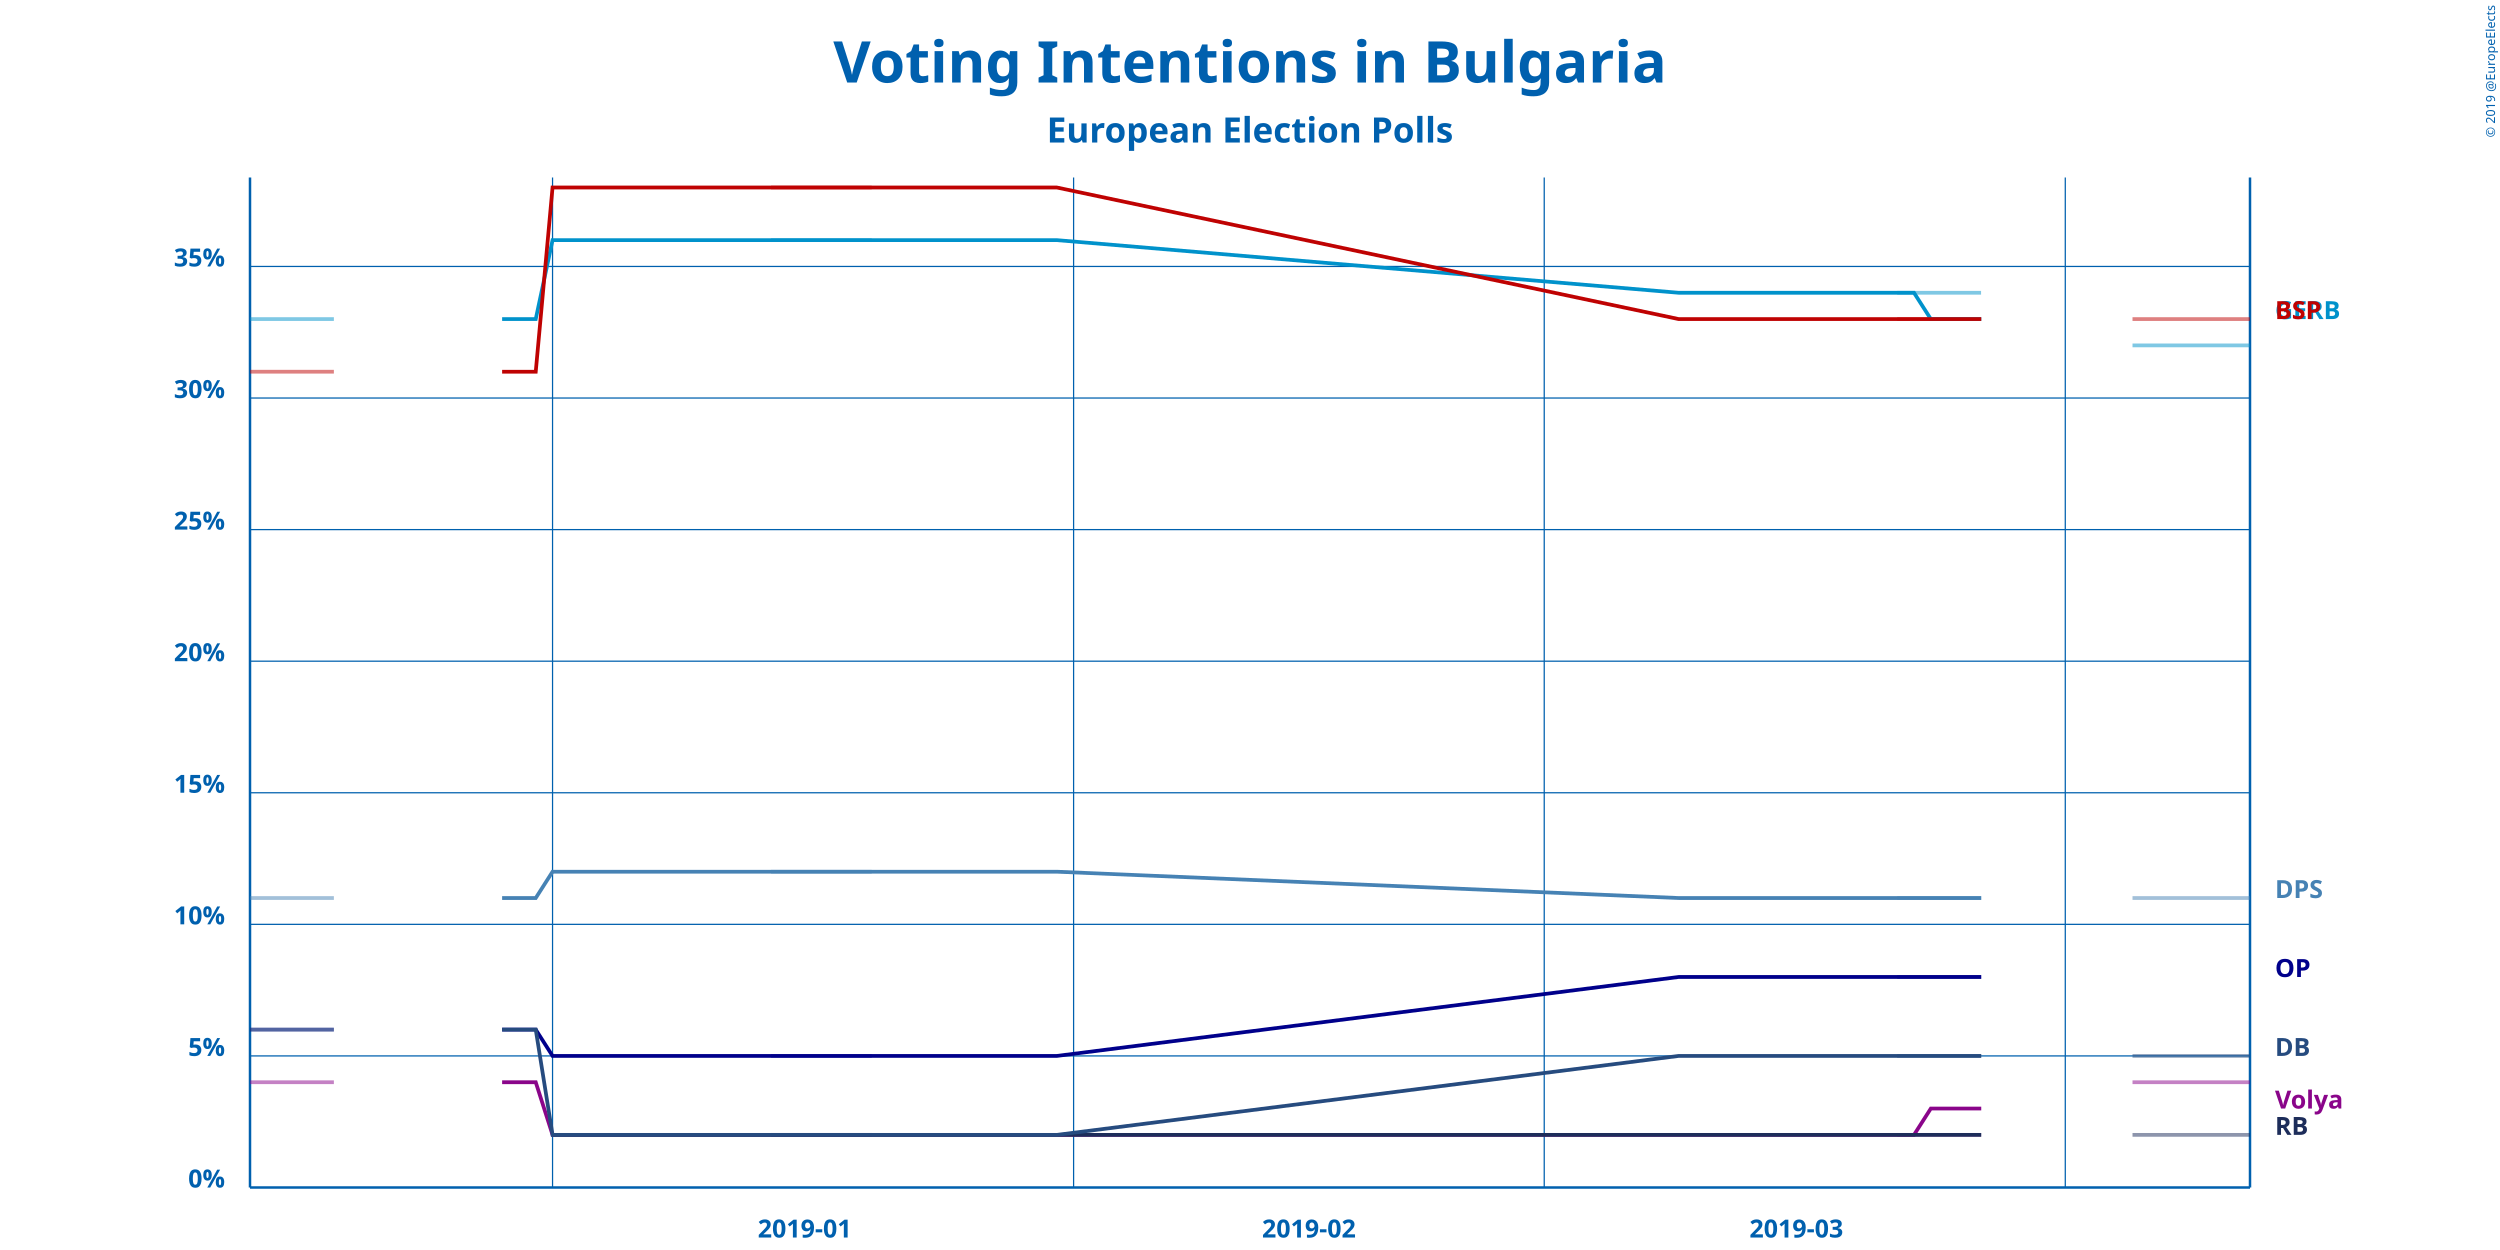
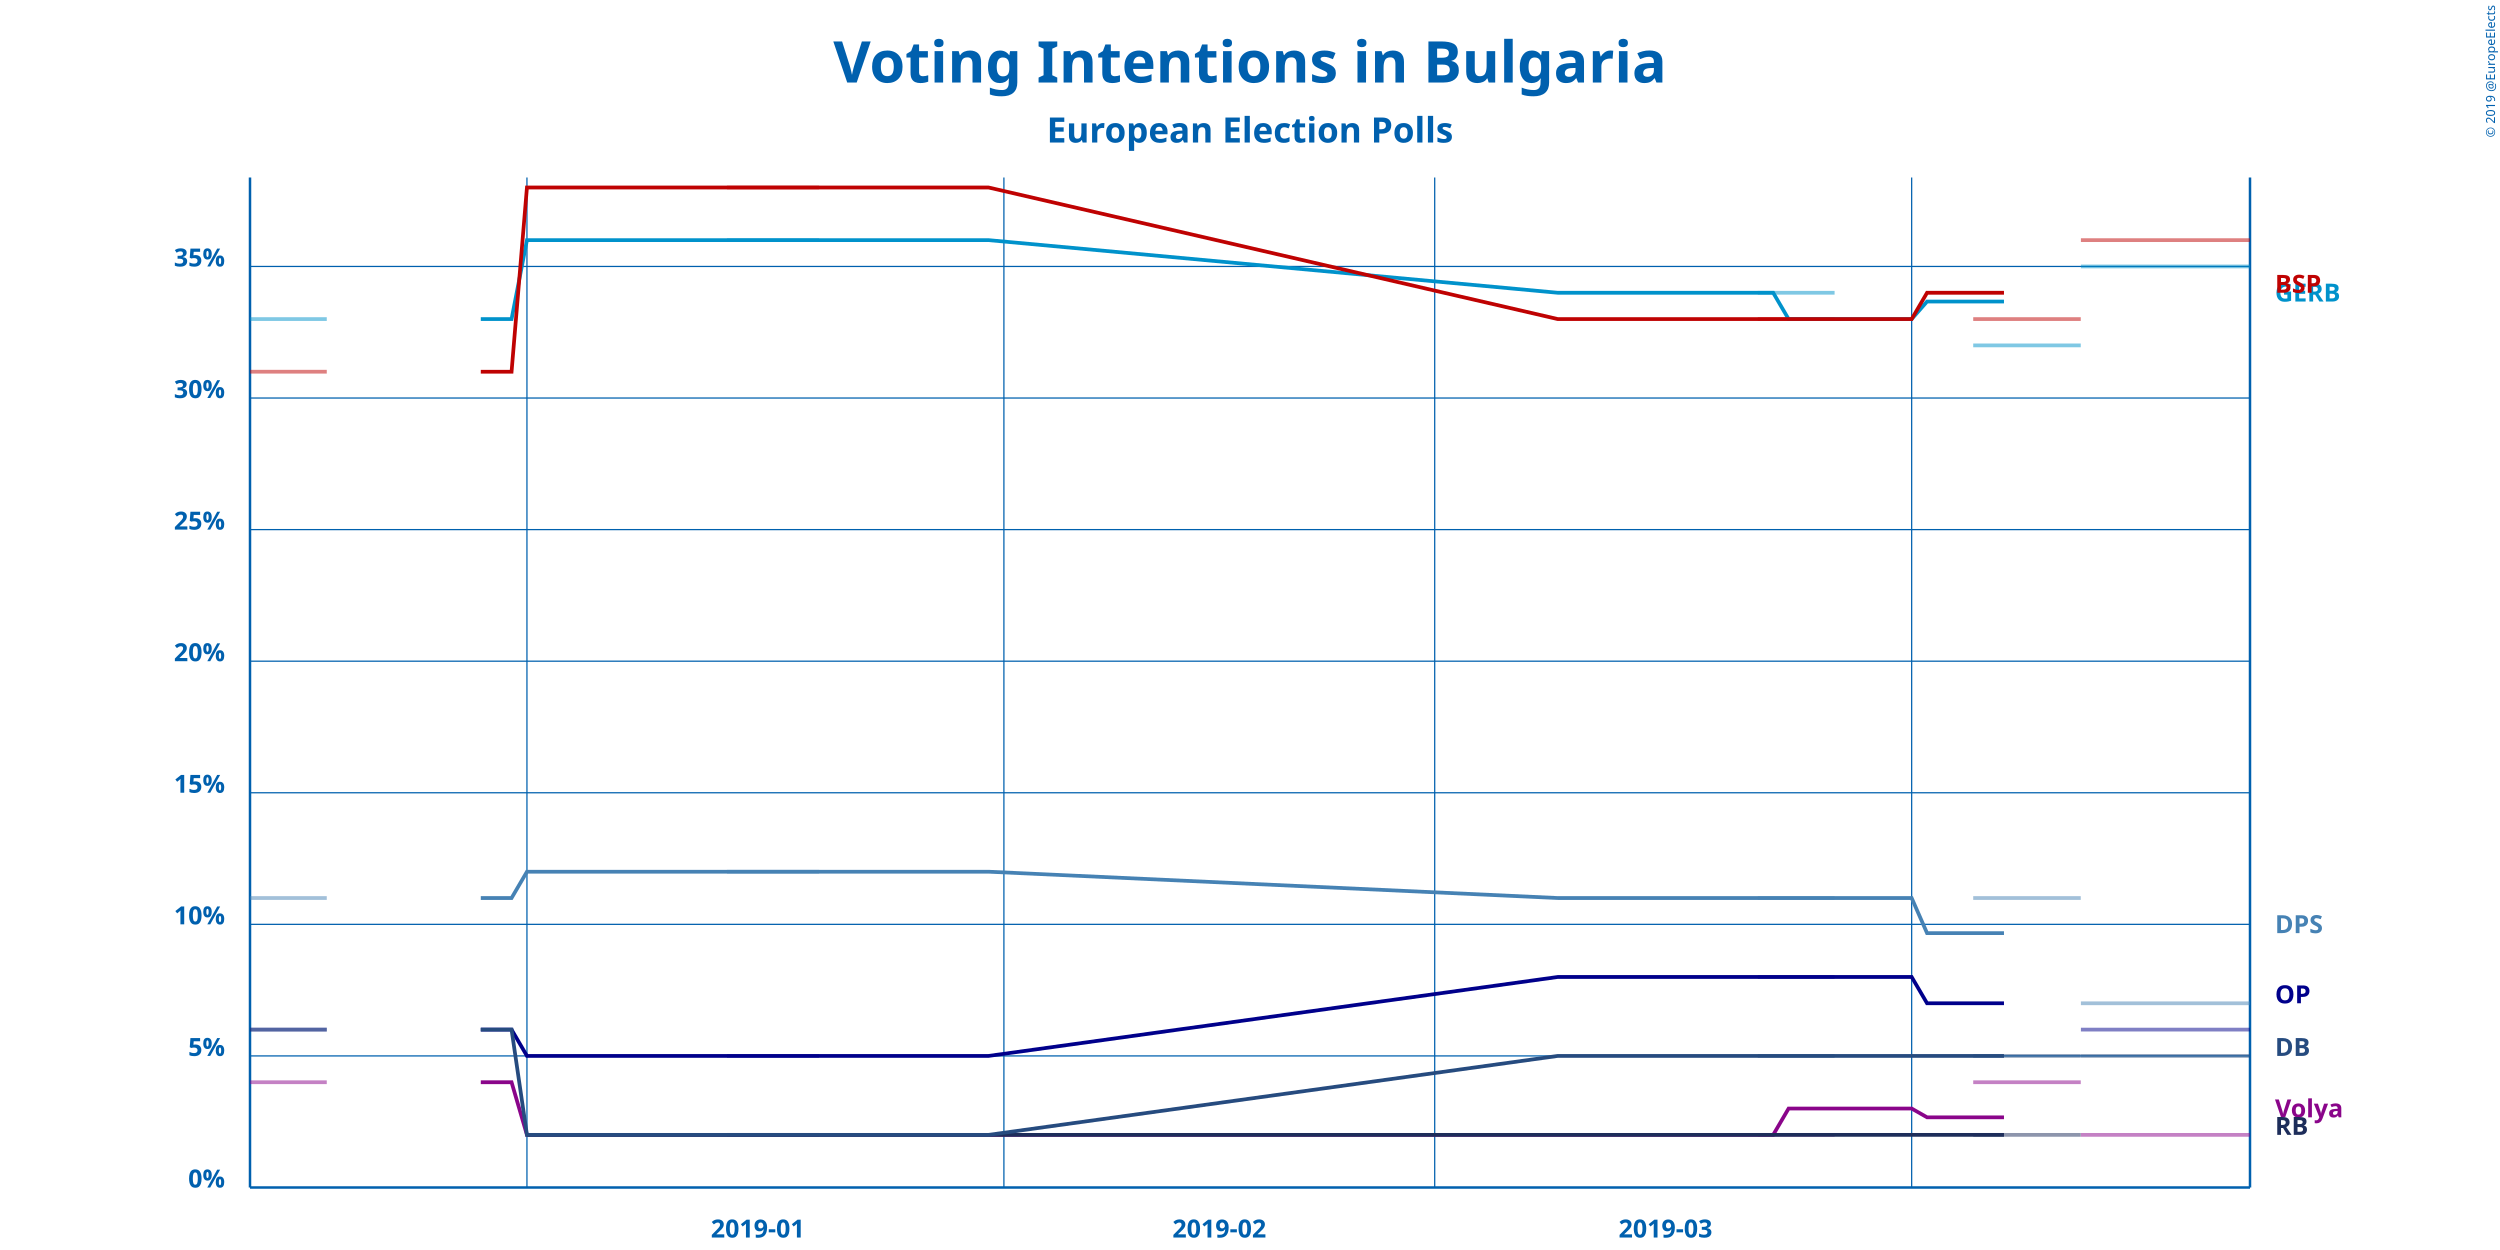
<svg HEIGHT="1000" WIDTH="2000">
  <rect fill="#FFFFFF" height="1000" stroke="none" width="2000" x="0" y="0" />
  <text fill="#0060AE" font-family="'Advent Pro'" font-size="46px" font-style="normal" font-weight="bold" text-align="center" text-anchor="middle" x="1000" y="66">Voting Intentions in Bulgaria</text>
  <text fill="#0060AE" font-family="'Advent Pro'" font-size="28px" font-style="normal" font-weight="bold" text-align="center" text-anchor="middle" x="1000" y="114">European Election Polls</text>
  <text fill="#0060AE" font-family="'Advent Pro'" font-size="10px" font-style="normal" font-weight="normal" text-align="center" text-anchor="end" transform="rotate(270)" x="-4" y="1996">© 2019 @EuropeElects</text>
  <g>
    <g>
      <line stroke="#0060AE" stroke-width="2" x1="200.0" x2="1800.0" y1="950.0" y2="950.0" />
      <text fill="#0060AE" font-family="'Advent Pro'" font-size="20px" font-style="normal" font-weight="bold" text-align="center" text-anchor="end" x="180.0" y="950.0">0%</text>
      <line stroke="#0060AE" stroke-width="2" x1="200.0" x2="200.0" y1="950.0" y2="142.0" />
      <line stroke="#0060AE" stroke-width="2" x1="1800.0" x2="1800.0" y1="950.0" y2="142.0" />
-       <line stroke="#0060AE" stroke-width="1" x1="442.037" x2="442.037" y1="950.0" y2="142.0" />
-       <text fill="#0060AE" font-family="'Advent Pro'" font-size="20px" font-style="normal" font-weight="bold" text-align="center" text-anchor="middle" x="643.735" y="990.0">2019-01</text>
-       <line stroke="#0060AE" stroke-width="1" x1="858.879" x2="858.879" y1="950.0" y2="142.0" />
-       <text fill="#0060AE" font-family="'Advent Pro'" font-size="20px" font-style="normal" font-weight="bold" text-align="center" text-anchor="middle" x="1047.13" y="990.0">2019-02</text>
-       <line stroke="#0060AE" stroke-width="1" x1="1235.381" x2="1235.381" y1="950.0" y2="142.0" />
-       <text fill="#0060AE" font-family="'Advent Pro'" font-size="20px" font-style="normal" font-weight="bold" text-align="center" text-anchor="middle" x="1437.079" y="990.0">2019-03</text>
-       <line stroke="#0060AE" stroke-width="1" x1="1652.223" x2="1652.223" y1="950.0" y2="142.0" />
+       <line stroke="#0060AE" stroke-width="1" x1="421.556" x2="421.556" y1="950.0" y2="142.0" />
+       <text fill="#0060AE" font-family="'Advent Pro'" font-size="20px" font-style="normal" font-weight="bold" text-align="center" text-anchor="middle" x="606.185" y="990.0">2019-01</text>
+       <line stroke="#0060AE" stroke-width="1" x1="803.123" x2="803.123" y1="950.0" y2="142.0" />
+       <text fill="#0060AE" font-family="'Advent Pro'" font-size="20px" font-style="normal" font-weight="bold" text-align="center" text-anchor="middle" x="975.444" y="990.0">2019-02</text>
+       <line stroke="#0060AE" stroke-width="1" x1="1147.765" x2="1147.765" y1="950.0" y2="142.0" />
+       <text fill="#0060AE" font-family="'Advent Pro'" font-size="20px" font-style="normal" font-weight="bold" text-align="center" text-anchor="middle" x="1332.395" y="990.0">2019-03</text>
+       <line stroke="#0060AE" stroke-width="1" x1="1529.333" x2="1529.333" y1="950.0" y2="142.0" />
      <line stroke="#0060AE" stroke-width="1" x1="200.0" x2="1800.0" y1="844.737" y2="844.737" />
      <text fill="#0060AE" font-family="'Advent Pro'" font-size="20px" font-style="normal" font-weight="bold" text-align="center" text-anchor="end" x="180.0" y="844.737">5%</text>
      <line stroke="#0060AE" stroke-width="1" x1="200.0" x2="1800.0" y1="739.474" y2="739.474" />
      <text fill="#0060AE" font-family="'Advent Pro'" font-size="20px" font-style="normal" font-weight="bold" text-align="center" text-anchor="end" x="180.0" y="739.474">10%</text>
      <line stroke="#0060AE" stroke-width="1" x1="200.0" x2="1800.0" y1="634.211" y2="634.211" />
      <text fill="#0060AE" font-family="'Advent Pro'" font-size="20px" font-style="normal" font-weight="bold" text-align="center" text-anchor="end" x="180.0" y="634.211">15%</text>
      <line stroke="#0060AE" stroke-width="1" x1="200.0" x2="1800.0" y1="528.947" y2="528.947" />
      <text fill="#0060AE" font-family="'Advent Pro'" font-size="20px" font-style="normal" font-weight="bold" text-align="center" text-anchor="end" x="180.0" y="528.947">20%</text>
      <line stroke="#0060AE" stroke-width="1" x1="200.0" x2="1800.0" y1="423.684" y2="423.684" />
      <text fill="#0060AE" font-family="'Advent Pro'" font-size="20px" font-style="normal" font-weight="bold" text-align="center" text-anchor="end" x="180.0" y="423.684">25%</text>
      <line stroke="#0060AE" stroke-width="1" x1="200.0" x2="1800.0" y1="318.421" y2="318.421" />
      <text fill="#0060AE" font-family="'Advent Pro'" font-size="20px" font-style="normal" font-weight="bold" text-align="center" text-anchor="end" x="180.0" y="318.421">30%</text>
      <line stroke="#0060AE" stroke-width="1" x1="200.0" x2="1800.0" y1="213.158" y2="213.158" />
      <text fill="#0060AE" font-family="'Advent Pro'" font-size="20px" font-style="normal" font-weight="bold" text-align="center" text-anchor="end" x="180.0" y="213.158">35%</text>
    </g>
    <g>
-       <line stroke="#0092CB" stroke-opacity="0.5" stroke-width="3" x1="1706.009" x2="1800.0" y1="276.316" y2="276.316" />
-       <line stroke="#BF0202" stroke-opacity="0.5" stroke-width="3" x1="1706.009" x2="1800.0" y1="255.263" y2="255.263" />
-       <line stroke="#4682B4" stroke-opacity="0.5" stroke-width="3" x1="1706.009" x2="1800.0" y1="718.421" y2="718.421" />
-       <line stroke="#8A058A" stroke-opacity="0.5" stroke-width="3" x1="1706.009" x2="1800.0" y1="865.789" y2="865.789" />
-       <line stroke="#1D2D5A" stroke-opacity="0.5" stroke-width="3" x1="1706.009" x2="1800.0" y1="907.895" y2="907.895" />
-       <line stroke="#264B7F" stroke-opacity="0.5" stroke-width="3" x1="1706.009" x2="1800.0" y1="844.737" y2="844.737" />
-       <line stroke="#0092CB" stroke-opacity="0.5" stroke-width="3" x1="1517.758" x2="1584.856" y1="234.211" y2="234.211" />
-       <line stroke="#BF0202" stroke-opacity="0.5" stroke-width="3" x1="1517.758" x2="1584.856" y1="255.263" y2="255.263" />
-       <line stroke="#00008B" stroke-opacity="0.5" stroke-width="3" x1="1517.758" x2="1584.856" y1="781.579" y2="781.579" />
-       <line stroke="#4682B4" stroke-opacity="0.5" stroke-width="3" x1="1517.758" x2="1584.856" y1="718.421" y2="718.421" />
-       <line stroke="#8A058A" stroke-opacity="0.5" stroke-width="3" x1="1517.758" x2="1584.856" y1="907.895" y2="907.895" />
-       <line stroke="#264B7F" stroke-opacity="0.5" stroke-width="3" x1="1517.758" x2="1584.856" y1="844.737" y2="844.737" />
-       <line stroke="#0092CB" stroke-opacity="0.5" stroke-width="3" x1="616.842" x2="697.386" y1="192.105" y2="192.105" />
-       <line stroke="#BF0202" stroke-opacity="0.5" stroke-width="3" x1="616.842" x2="697.386" y1="150.0" y2="150.0" />
-       <line stroke="#00008B" stroke-opacity="0.5" stroke-width="3" x1="616.842" x2="697.386" y1="844.737" y2="844.737" />
-       <line stroke="#4682B4" stroke-opacity="0.5" stroke-width="3" x1="616.842" x2="697.386" y1="697.368" y2="697.368" />
-       <line stroke="#8A058A" stroke-opacity="0.5" stroke-width="3" x1="616.842" x2="697.386" y1="907.895" y2="907.895" />
-       <line stroke="#1D2D5A" stroke-opacity="0.5" stroke-width="3" x1="616.842" x2="697.386" y1="907.895" y2="907.895" />
-       <line stroke="#264B7F" stroke-opacity="0.5" stroke-width="3" x1="616.842" x2="697.386" y1="907.895" y2="907.895" />
-       <line stroke="#0092CB" stroke-opacity="0.5" stroke-width="3" x1="200.0" x2="267.098" y1="255.263" y2="255.263" />
-       <line stroke="#BF0202" stroke-opacity="0.5" stroke-width="3" x1="200.0" x2="267.098" y1="297.368" y2="297.368" />
-       <line stroke="#00008B" stroke-opacity="0.5" stroke-width="3" x1="200.0" x2="267.098" y1="823.684" y2="823.684" />
-       <line stroke="#4682B4" stroke-opacity="0.5" stroke-width="3" x1="200.0" x2="267.098" y1="718.421" y2="718.421" />
-       <line stroke="#8A058A" stroke-opacity="0.5" stroke-width="3" x1="200.0" x2="267.098" y1="865.789" y2="865.789" />
-       <line stroke="#264B7F" stroke-opacity="0.5" stroke-width="3" x1="200.0" x2="267.098" y1="823.684" y2="823.684" />
+       <line stroke="#0092CB" stroke-opacity="0.5" stroke-width="3" x1="1664.728" x2="1800.0" y1="213.158" y2="213.158" />
+       <line stroke="#BF0202" stroke-opacity="0.5" stroke-width="3" x1="1664.728" x2="1800.0" y1="192.105" y2="192.105" />
+       <line stroke="#00008B" stroke-opacity="0.5" stroke-width="3" x1="1664.728" x2="1800.0" y1="823.684" y2="823.684" />
+       <line stroke="#4682B4" stroke-opacity="0.5" stroke-width="3" x1="1664.728" x2="1800.0" y1="802.632" y2="802.632" />
+       <line stroke="#8A058A" stroke-opacity="0.5" stroke-width="3" x1="1664.728" x2="1800.0" y1="907.895" y2="907.895" />
+       <line stroke="#264B7F" stroke-opacity="0.5" stroke-width="3" x1="1664.728" x2="1800.0" y1="844.737" y2="844.737" />
+       <line stroke="#0092CB" stroke-opacity="0.5" stroke-width="3" x1="1578.568" x2="1664.605" y1="276.316" y2="276.316" />
+       <line stroke="#BF0202" stroke-opacity="0.5" stroke-width="3" x1="1578.568" x2="1664.605" y1="255.263" y2="255.263" />
+       <line stroke="#4682B4" stroke-opacity="0.5" stroke-width="3" x1="1578.568" x2="1664.605" y1="718.421" y2="718.421" />
+       <line stroke="#8A058A" stroke-opacity="0.5" stroke-width="3" x1="1578.568" x2="1664.605" y1="865.789" y2="865.789" />
+       <line stroke="#1D2D5A" stroke-opacity="0.5" stroke-width="3" x1="1578.568" x2="1664.605" y1="907.895" y2="907.895" />
+       <line stroke="#264B7F" stroke-opacity="0.5" stroke-width="3" x1="1578.568" x2="1664.605" y1="844.737" y2="844.737" />
+       <line stroke="#0092CB" stroke-opacity="0.5" stroke-width="3" x1="1406.247" x2="1467.667" y1="234.211" y2="234.211" />
+       <line stroke="#BF0202" stroke-opacity="0.5" stroke-width="3" x1="1406.247" x2="1467.667" y1="255.263" y2="255.263" />
+       <line stroke="#00008B" stroke-opacity="0.5" stroke-width="3" x1="1406.247" x2="1467.667" y1="781.579" y2="781.579" />
+       <line stroke="#4682B4" stroke-opacity="0.5" stroke-width="3" x1="1406.247" x2="1467.667" y1="718.421" y2="718.421" />
+       <line stroke="#8A058A" stroke-opacity="0.5" stroke-width="3" x1="1406.247" x2="1467.667" y1="907.895" y2="907.895" />
+       <line stroke="#264B7F" stroke-opacity="0.5" stroke-width="3" x1="1406.247" x2="1467.667" y1="844.737" y2="844.737" />
+       <line stroke="#0092CB" stroke-opacity="0.5" stroke-width="3" x1="581.568" x2="655.297" y1="192.105" y2="192.105" />
+       <line stroke="#BF0202" stroke-opacity="0.5" stroke-width="3" x1="581.568" x2="655.297" y1="150.0" y2="150.0" />
+       <line stroke="#00008B" stroke-opacity="0.5" stroke-width="3" x1="581.568" x2="655.297" y1="844.737" y2="844.737" />
+       <line stroke="#4682B4" stroke-opacity="0.5" stroke-width="3" x1="581.568" x2="655.297" y1="697.368" y2="697.368" />
+       <line stroke="#8A058A" stroke-opacity="0.5" stroke-width="3" x1="581.568" x2="655.297" y1="907.895" y2="907.895" />
+       <line stroke="#1D2D5A" stroke-opacity="0.5" stroke-width="3" x1="581.568" x2="655.297" y1="907.895" y2="907.895" />
+       <line stroke="#264B7F" stroke-opacity="0.5" stroke-width="3" x1="581.568" x2="655.297" y1="907.895" y2="907.895" />
+       <line stroke="#0092CB" stroke-opacity="0.5" stroke-width="3" x1="200.0" x2="261.42" y1="255.263" y2="255.263" />
+       <line stroke="#BF0202" stroke-opacity="0.5" stroke-width="3" x1="200.0" x2="261.42" y1="297.368" y2="297.368" />
+       <line stroke="#00008B" stroke-opacity="0.5" stroke-width="3" x1="200.0" x2="261.42" y1="823.684" y2="823.684" />
+       <line stroke="#4682B4" stroke-opacity="0.5" stroke-width="3" x1="200.0" x2="261.42" y1="718.421" y2="718.421" />
+       <line stroke="#8A058A" stroke-opacity="0.5" stroke-width="3" x1="200.0" x2="261.42" y1="865.789" y2="865.789" />
+       <line stroke="#264B7F" stroke-opacity="0.5" stroke-width="3" x1="200.0" x2="261.42" y1="823.684" y2="823.684" />
    </g>
    <g>
-       <polyline fill="none" points="401.698,255.263 415.144,255.263 428.591,255.263 442.037,192.105 455.484,192.105 468.93,192.105 482.377,192.105 495.823,192.105 509.27,192.105 522.716,192.105 536.163,192.105 549.609,192.105 563.056,192.105 576.502,192.105 589.949,192.105 603.395,192.105 616.842,192.105 630.288,192.105 643.735,192.105 657.181,192.105 670.628,192.105 684.074,192.105 697.521,192.105 710.967,192.105 724.414,192.105 737.86,192.105 751.307,192.105 764.753,192.105 778.2,192.105 791.646,192.105 805.093,192.105 818.539,192.105 831.986,192.105 845.432,192.105                                     1342.953,234.211 1356.4,234.211 1369.846,234.211 1383.293,234.211 1396.739,234.211 1410.186,234.211 1423.632,234.211 1437.079,234.211 1450.525,234.211 1463.972,234.211 1477.418,234.211 1490.865,234.211 1504.311,234.211 1517.758,234.211 1531.204,234.211 1544.651,255.263 1558.097,255.263 1571.544,255.263 1584.99,255.263" stroke="#0092CB" stroke-width="3" />
-       <text fill="#0092CB" font-family="'Advent Pro'" font-size="20px" font-style="normal" font-weight="bold" text-align="center" text-anchor="start" x="1820.0" y="255.263">GERB</text>
-       <polyline fill="none" points="401.698,297.368 415.144,297.368 428.591,297.368 442.037,150.0 455.484,150.0 468.93,150.0 482.377,150.0 495.823,150.0 509.27,150.0 522.716,150.0 536.163,150.0 549.609,150.0 563.056,150.0 576.502,150.0 589.949,150.0 603.395,150.0 616.842,150.0 630.288,150.0 643.735,150.0 657.181,150.0 670.628,150.0 684.074,150.0 697.521,150.0 710.967,150.0 724.414,150.0 737.86,150.0 751.307,150.0 764.753,150.0 778.2,150.0 791.646,150.0 805.093,150.0 818.539,150.0 831.986,150.0 845.432,150.0                                     1342.953,255.263 1356.4,255.263 1369.846,255.263 1383.293,255.263 1396.739,255.263 1410.186,255.263 1423.632,255.263 1437.079,255.263 1450.525,255.263 1463.972,255.263 1477.418,255.263 1490.865,255.263 1504.311,255.263 1517.758,255.263 1531.204,255.263 1544.651,255.263 1558.097,255.263 1571.544,255.263 1584.99,255.263" stroke="#BF0202" stroke-width="3" />
-       <text fill="#BF0202" font-family="'Advent Pro'" font-size="20px" font-style="normal" font-weight="bold" text-align="center" text-anchor="start" x="1820.0" y="255.263">BSP</text>
-       <polyline fill="none" points="401.698,823.684 415.144,823.684 428.591,823.684 442.037,844.737 455.484,844.737 468.93,844.737 482.377,844.737 495.823,844.737 509.27,844.737 522.716,844.737 536.163,844.737 549.609,844.737 563.056,844.737 576.502,844.737 589.949,844.737 603.395,844.737 616.842,844.737 630.288,844.737 643.735,844.737 657.181,844.737 670.628,844.737 684.074,844.737 697.521,844.737 710.967,844.737 724.414,844.737 737.86,844.737 751.307,844.737 764.753,844.737 778.2,844.737 791.646,844.737 805.093,844.737 818.539,844.737 831.986,844.737 845.432,844.737                                     1342.953,781.579 1356.4,781.579 1369.846,781.579 1383.293,781.579 1396.739,781.579 1410.186,781.579 1423.632,781.579 1437.079,781.579 1450.525,781.579 1463.972,781.579 1477.418,781.579 1490.865,781.579 1504.311,781.579 1517.758,781.579 1531.204,781.579 1544.651,781.579 1558.097,781.579 1571.544,781.579 1584.99,781.579" stroke="#00008B" stroke-width="3" />
-       <text fill="#00008B" font-family="'Advent Pro'" font-size="20px" font-style="normal" font-weight="bold" text-align="center" text-anchor="start" x="1820.0" y="781.579">OP</text>
-       <polyline fill="none" points="401.698,718.421 415.144,718.421 428.591,718.421 442.037,697.368 455.484,697.368 468.93,697.368 482.377,697.368 495.823,697.368 509.27,697.368 522.716,697.368 536.163,697.368 549.609,697.368 563.056,697.368 576.502,697.368 589.949,697.368 603.395,697.368 616.842,697.368 630.288,697.368 643.735,697.368 657.181,697.368 670.628,697.368 684.074,697.368 697.521,697.368 710.967,697.368 724.414,697.368 737.86,697.368 751.307,697.368 764.753,697.368 778.2,697.368 791.646,697.368 805.093,697.368 818.539,697.368 831.986,697.368 845.432,697.368                                     1342.953,718.421 1356.4,718.421 1369.846,718.421 1383.293,718.421 1396.739,718.421 1410.186,718.421 1423.632,718.421 1437.079,718.421 1450.525,718.421 1463.972,718.421 1477.418,718.421 1490.865,718.421 1504.311,718.421 1517.758,718.421 1531.204,718.421 1544.651,718.421 1558.097,718.421 1571.544,718.421 1584.99,718.421" stroke="#4682B4" stroke-width="3" />
-       <text fill="#4682B4" font-family="'Advent Pro'" font-size="20px" font-style="normal" font-weight="bold" text-align="center" text-anchor="start" x="1820.0" y="718.421">DPS</text>
-       <polyline fill="none" points="401.698,865.789 415.144,865.789 428.591,865.789 442.037,907.895 455.484,907.895 468.93,907.895 482.377,907.895 495.823,907.895 509.27,907.895 522.716,907.895 536.163,907.895 549.609,907.895 563.056,907.895 576.502,907.895 589.949,907.895 603.395,907.895 616.842,907.895 630.288,907.895 643.735,907.895 657.181,907.895 670.628,907.895 684.074,907.895 697.521,907.895 710.967,907.895 724.414,907.895 737.86,907.895 751.307,907.895 764.753,907.895 778.2,907.895 791.646,907.895 805.093,907.895 818.539,907.895 831.986,907.895 845.432,907.895                                     1342.953,907.895 1356.4,907.895 1369.846,907.895 1383.293,907.895 1396.739,907.895 1410.186,907.895 1423.632,907.895 1437.079,907.895 1450.525,907.895 1463.972,907.895 1477.418,907.895 1490.865,907.895 1504.311,907.895 1517.758,907.895 1531.204,907.895 1544.651,886.842 1558.097,886.842 1571.544,886.842 1584.99,886.842" stroke="#8A058A" stroke-width="3" />
-       <text fill="#8A058A" font-family="'Advent Pro'" font-size="20px" font-style="normal" font-weight="bold" text-align="center" text-anchor="start" x="1820.0" y="886.842">Volya</text>
-       <polyline fill="none" points="   442.037,907.895 455.484,907.895 468.93,907.895 482.377,907.895 495.823,907.895 509.27,907.895 522.716,907.895 536.163,907.895 549.609,907.895 563.056,907.895 576.502,907.895 589.949,907.895 603.395,907.895 616.842,907.895 630.288,907.895 643.735,907.895 657.181,907.895 670.628,907.895 684.074,907.895 697.521,907.895 710.967,907.895 724.414,907.895 737.86,907.895 751.307,907.895 764.753,907.895 778.2,907.895 791.646,907.895 805.093,907.895 818.539,907.895 831.986,907.895 845.432,907.895                                                    1544.651,907.895 1558.097,907.895 1571.544,907.895 1584.99,907.895" stroke="#1D2D5A" stroke-width="3" />
+       <polyline fill="none" points="384.63,255.263 396.938,255.263 409.247,255.263 421.556,192.105 433.864,192.105 446.173,192.105 458.481,192.105 470.79,192.105 483.099,192.105 495.407,192.105 507.716,192.105 520.025,192.105 532.333,192.105 544.642,192.105 556.951,192.105 569.259,192.105 581.568,192.105 593.876,192.105 606.185,192.105 618.494,192.105 630.802,192.105 643.111,192.105 655.42,192.105 667.728,192.105 680.037,192.105 692.346,192.105 704.654,192.105 716.963,192.105 729.271,192.105 741.58,192.105 753.889,192.105 766.197,192.105 778.506,192.105 790.815,192.105                                     1246.234,234.211 1258.543,234.211 1270.852,234.211 1283.16,234.211 1295.469,234.211 1307.778,234.211 1320.086,234.211 1332.395,234.211 1344.703,234.211 1357.012,234.211 1369.321,234.211 1381.629,234.211 1393.938,234.211 1406.247,234.211 1418.555,234.211 1430.864,255.263 1443.173,255.263 1455.481,255.263 1467.79,255.263 1480.098,255.263 1492.407,255.263 1504.716,255.263 1517.024,255.263 1529.333,255.263 1541.642,241.228 1553.95,241.228 1566.259,241.228 1578.568,241.228 1590.876,241.228 1603.185,241.228" stroke="#0092CB" stroke-width="3" />
+       <text fill="#0092CB" font-family="'Advent Pro'" font-size="20px" font-style="normal" font-weight="bold" text-align="center" text-anchor="start" x="1820.0" y="241.228">GERB</text>
+       <polyline fill="none" points="384.63,297.368 396.938,297.368 409.247,297.368 421.556,150.0 433.864,150.0 446.173,150.0 458.481,150.0 470.79,150.0 483.099,150.0 495.407,150.0 507.716,150.0 520.025,150.0 532.333,150.0 544.642,150.0 556.951,150.0 569.259,150.0 581.568,150.0 593.876,150.0 606.185,150.0 618.494,150.0 630.802,150.0 643.111,150.0 655.42,150.0 667.728,150.0 680.037,150.0 692.346,150.0 704.654,150.0 716.963,150.0 729.271,150.0 741.58,150.0 753.889,150.0 766.197,150.0 778.506,150.0 790.815,150.0                                     1246.234,255.263 1258.543,255.263 1270.852,255.263 1283.16,255.263 1295.469,255.263 1307.778,255.263 1320.086,255.263 1332.395,255.263 1344.703,255.263 1357.012,255.263 1369.321,255.263 1381.629,255.263 1393.938,255.263 1406.247,255.263 1418.555,255.263 1430.864,255.263 1443.173,255.263 1455.481,255.263 1467.79,255.263 1480.098,255.263 1492.407,255.263 1504.716,255.263 1517.024,255.263 1529.333,255.263 1541.642,234.211 1553.95,234.211 1566.259,234.211 1578.568,234.211 1590.876,234.211 1603.185,234.211" stroke="#BF0202" stroke-width="3" />
+       <text fill="#BF0202" font-family="'Advent Pro'" font-size="20px" font-style="normal" font-weight="bold" text-align="center" text-anchor="start" x="1820.0" y="234.211">BSP</text>
+       <polyline fill="none" points="384.63,823.684 396.938,823.684 409.247,823.684 421.556,844.737 433.864,844.737 446.173,844.737 458.481,844.737 470.79,844.737 483.099,844.737 495.407,844.737 507.716,844.737 520.025,844.737 532.333,844.737 544.642,844.737 556.951,844.737 569.259,844.737 581.568,844.737 593.876,844.737 606.185,844.737 618.494,844.737 630.802,844.737 643.111,844.737 655.42,844.737 667.728,844.737 680.037,844.737 692.346,844.737 704.654,844.737 716.963,844.737 729.271,844.737 741.58,844.737 753.889,844.737 766.197,844.737 778.506,844.737 790.815,844.737                                     1246.234,781.579 1258.543,781.579 1270.852,781.579 1283.16,781.579 1295.469,781.579 1307.778,781.579 1320.086,781.579 1332.395,781.579 1344.703,781.579 1357.012,781.579 1369.321,781.579 1381.629,781.579 1393.938,781.579 1406.247,781.579 1418.555,781.579 1430.864,781.579 1443.173,781.579 1455.481,781.579 1467.79,781.579 1480.098,781.579 1492.407,781.579 1504.716,781.579 1517.024,781.579 1529.333,781.579 1541.642,802.632 1553.95,802.632 1566.259,802.632 1578.568,802.632 1590.876,802.632 1603.185,802.632" stroke="#00008B" stroke-width="3" />
+       <text fill="#00008B" font-family="'Advent Pro'" font-size="20px" font-style="normal" font-weight="bold" text-align="center" text-anchor="start" x="1820.0" y="802.632">OP</text>
+       <polyline fill="none" points="384.63,718.421 396.938,718.421 409.247,718.421 421.556,697.368 433.864,697.368 446.173,697.368 458.481,697.368 470.79,697.368 483.099,697.368 495.407,697.368 507.716,697.368 520.025,697.368 532.333,697.368 544.642,697.368 556.951,697.368 569.259,697.368 581.568,697.368 593.876,697.368 606.185,697.368 618.494,697.368 630.802,697.368 643.111,697.368 655.42,697.368 667.728,697.368 680.037,697.368 692.346,697.368 704.654,697.368 716.963,697.368 729.271,697.368 741.58,697.368 753.889,697.368 766.197,697.368 778.506,697.368 790.815,697.368                                     1246.234,718.421 1258.543,718.421 1270.852,718.421 1283.16,718.421 1295.469,718.421 1307.778,718.421 1320.086,718.421 1332.395,718.421 1344.703,718.421 1357.012,718.421 1369.321,718.421 1381.629,718.421 1393.938,718.421 1406.247,718.421 1418.555,718.421 1430.864,718.421 1443.173,718.421 1455.481,718.421 1467.79,718.421 1480.098,718.421 1492.407,718.421 1504.716,718.421 1517.024,718.421 1529.333,718.421 1541.642,746.491 1553.95,746.491 1566.259,746.491 1578.568,746.491 1590.876,746.491 1603.185,746.491" stroke="#4682B4" stroke-width="3" />
+       <text fill="#4682B4" font-family="'Advent Pro'" font-size="20px" font-style="normal" font-weight="bold" text-align="center" text-anchor="start" x="1820.0" y="746.491">DPS</text>
+       <polyline fill="none" points="384.63,865.789 396.938,865.789 409.247,865.789 421.556,907.895 433.864,907.895 446.173,907.895 458.481,907.895 470.79,907.895 483.099,907.895 495.407,907.895 507.716,907.895 520.025,907.895 532.333,907.895 544.642,907.895 556.951,907.895 569.259,907.895 581.568,907.895 593.876,907.895 606.185,907.895 618.494,907.895 630.802,907.895 643.111,907.895 655.42,907.895 667.728,907.895 680.037,907.895 692.346,907.895 704.654,907.895 716.963,907.895 729.271,907.895 741.58,907.895 753.889,907.895 766.197,907.895 778.506,907.895 790.815,907.895                                     1246.234,907.895 1258.543,907.895 1270.852,907.895 1283.16,907.895 1295.469,907.895 1307.778,907.895 1320.086,907.895 1332.395,907.895 1344.703,907.895 1357.012,907.895 1369.321,907.895 1381.629,907.895 1393.938,907.895 1406.247,907.895 1418.555,907.895 1430.864,886.842 1443.173,886.842 1455.481,886.842 1467.79,886.842 1480.098,886.842 1492.407,886.842 1504.716,886.842 1517.024,886.842 1529.333,886.842 1541.642,893.86 1553.95,893.86 1566.259,893.86 1578.568,893.86 1590.876,893.86 1603.185,893.86" stroke="#8A058A" stroke-width="3" />
+       <text fill="#8A058A" font-family="'Advent Pro'" font-size="20px" font-style="normal" font-weight="bold" text-align="center" text-anchor="start" x="1820.0" y="893.86">Volya</text>
+       <polyline fill="none" points="   421.556,907.895 433.864,907.895 446.173,907.895 458.481,907.895 470.79,907.895 483.099,907.895 495.407,907.895 507.716,907.895 520.025,907.895 532.333,907.895 544.642,907.895 556.951,907.895 569.259,907.895 581.568,907.895 593.876,907.895 606.185,907.895 618.494,907.895 630.802,907.895 643.111,907.895 655.42,907.895 667.728,907.895 680.037,907.895 692.346,907.895 704.654,907.895 716.963,907.895 729.271,907.895 741.58,907.895 753.889,907.895 766.197,907.895 778.506,907.895 790.815,907.895                                                    1430.864,907.895 1443.173,907.895 1455.481,907.895 1467.79,907.895 1480.098,907.895 1492.407,907.895 1504.716,907.895 1517.024,907.895 1529.333,907.895 1541.642,907.895 1553.95,907.895 1566.259,907.895 1578.568,907.895 1590.876,907.895 1603.185,907.895" stroke="#1D2D5A" stroke-width="3" />
      <text fill="#1D2D5A" font-family="'Advent Pro'" font-size="20px" font-style="normal" font-weight="bold" text-align="center" text-anchor="start" x="1820.0" y="907.895">RB</text>
-       <polyline fill="none" points="401.698,823.684 415.144,823.684 428.591,823.684 442.037,907.895 455.484,907.895 468.93,907.895 482.377,907.895 495.823,907.895 509.27,907.895 522.716,907.895 536.163,907.895 549.609,907.895 563.056,907.895 576.502,907.895 589.949,907.895 603.395,907.895 616.842,907.895 630.288,907.895 643.735,907.895 657.181,907.895 670.628,907.895 684.074,907.895 697.521,907.895 710.967,907.895 724.414,907.895 737.86,907.895 751.307,907.895 764.753,907.895 778.2,907.895 791.646,907.895 805.093,907.895 818.539,907.895 831.986,907.895 845.432,907.895                                     1342.953,844.737 1356.4,844.737 1369.846,844.737 1383.293,844.737 1396.739,844.737 1410.186,844.737 1423.632,844.737 1437.079,844.737 1450.525,844.737 1463.972,844.737 1477.418,844.737 1490.865,844.737 1504.311,844.737 1517.758,844.737 1531.204,844.737 1544.651,844.737 1558.097,844.737 1571.544,844.737 1584.99,844.737" stroke="#264B7F" stroke-width="3" />
+       <polyline fill="none" points="384.63,823.684 396.938,823.684 409.247,823.684 421.556,907.895 433.864,907.895 446.173,907.895 458.481,907.895 470.79,907.895 483.099,907.895 495.407,907.895 507.716,907.895 520.025,907.895 532.333,907.895 544.642,907.895 556.951,907.895 569.259,907.895 581.568,907.895 593.876,907.895 606.185,907.895 618.494,907.895 630.802,907.895 643.111,907.895 655.42,907.895 667.728,907.895 680.037,907.895 692.346,907.895 704.654,907.895 716.963,907.895 729.271,907.895 741.58,907.895 753.889,907.895 766.197,907.895 778.506,907.895 790.815,907.895                                     1246.234,844.737 1258.543,844.737 1270.852,844.737 1283.16,844.737 1295.469,844.737 1307.778,844.737 1320.086,844.737 1332.395,844.737 1344.703,844.737 1357.012,844.737 1369.321,844.737 1381.629,844.737 1393.938,844.737 1406.247,844.737 1418.555,844.737 1430.864,844.737 1443.173,844.737 1455.481,844.737 1467.79,844.737 1480.098,844.737 1492.407,844.737 1504.716,844.737 1517.024,844.737 1529.333,844.737 1541.642,844.737 1553.95,844.737 1566.259,844.737 1578.568,844.737 1590.876,844.737 1603.185,844.737" stroke="#264B7F" stroke-width="3" />
      <text fill="#264B7F" font-family="'Advent Pro'" font-size="20px" font-style="normal" font-weight="bold" text-align="center" text-anchor="start" x="1820.0" y="844.737">DB</text>
    </g>
  </g>
</svg>
